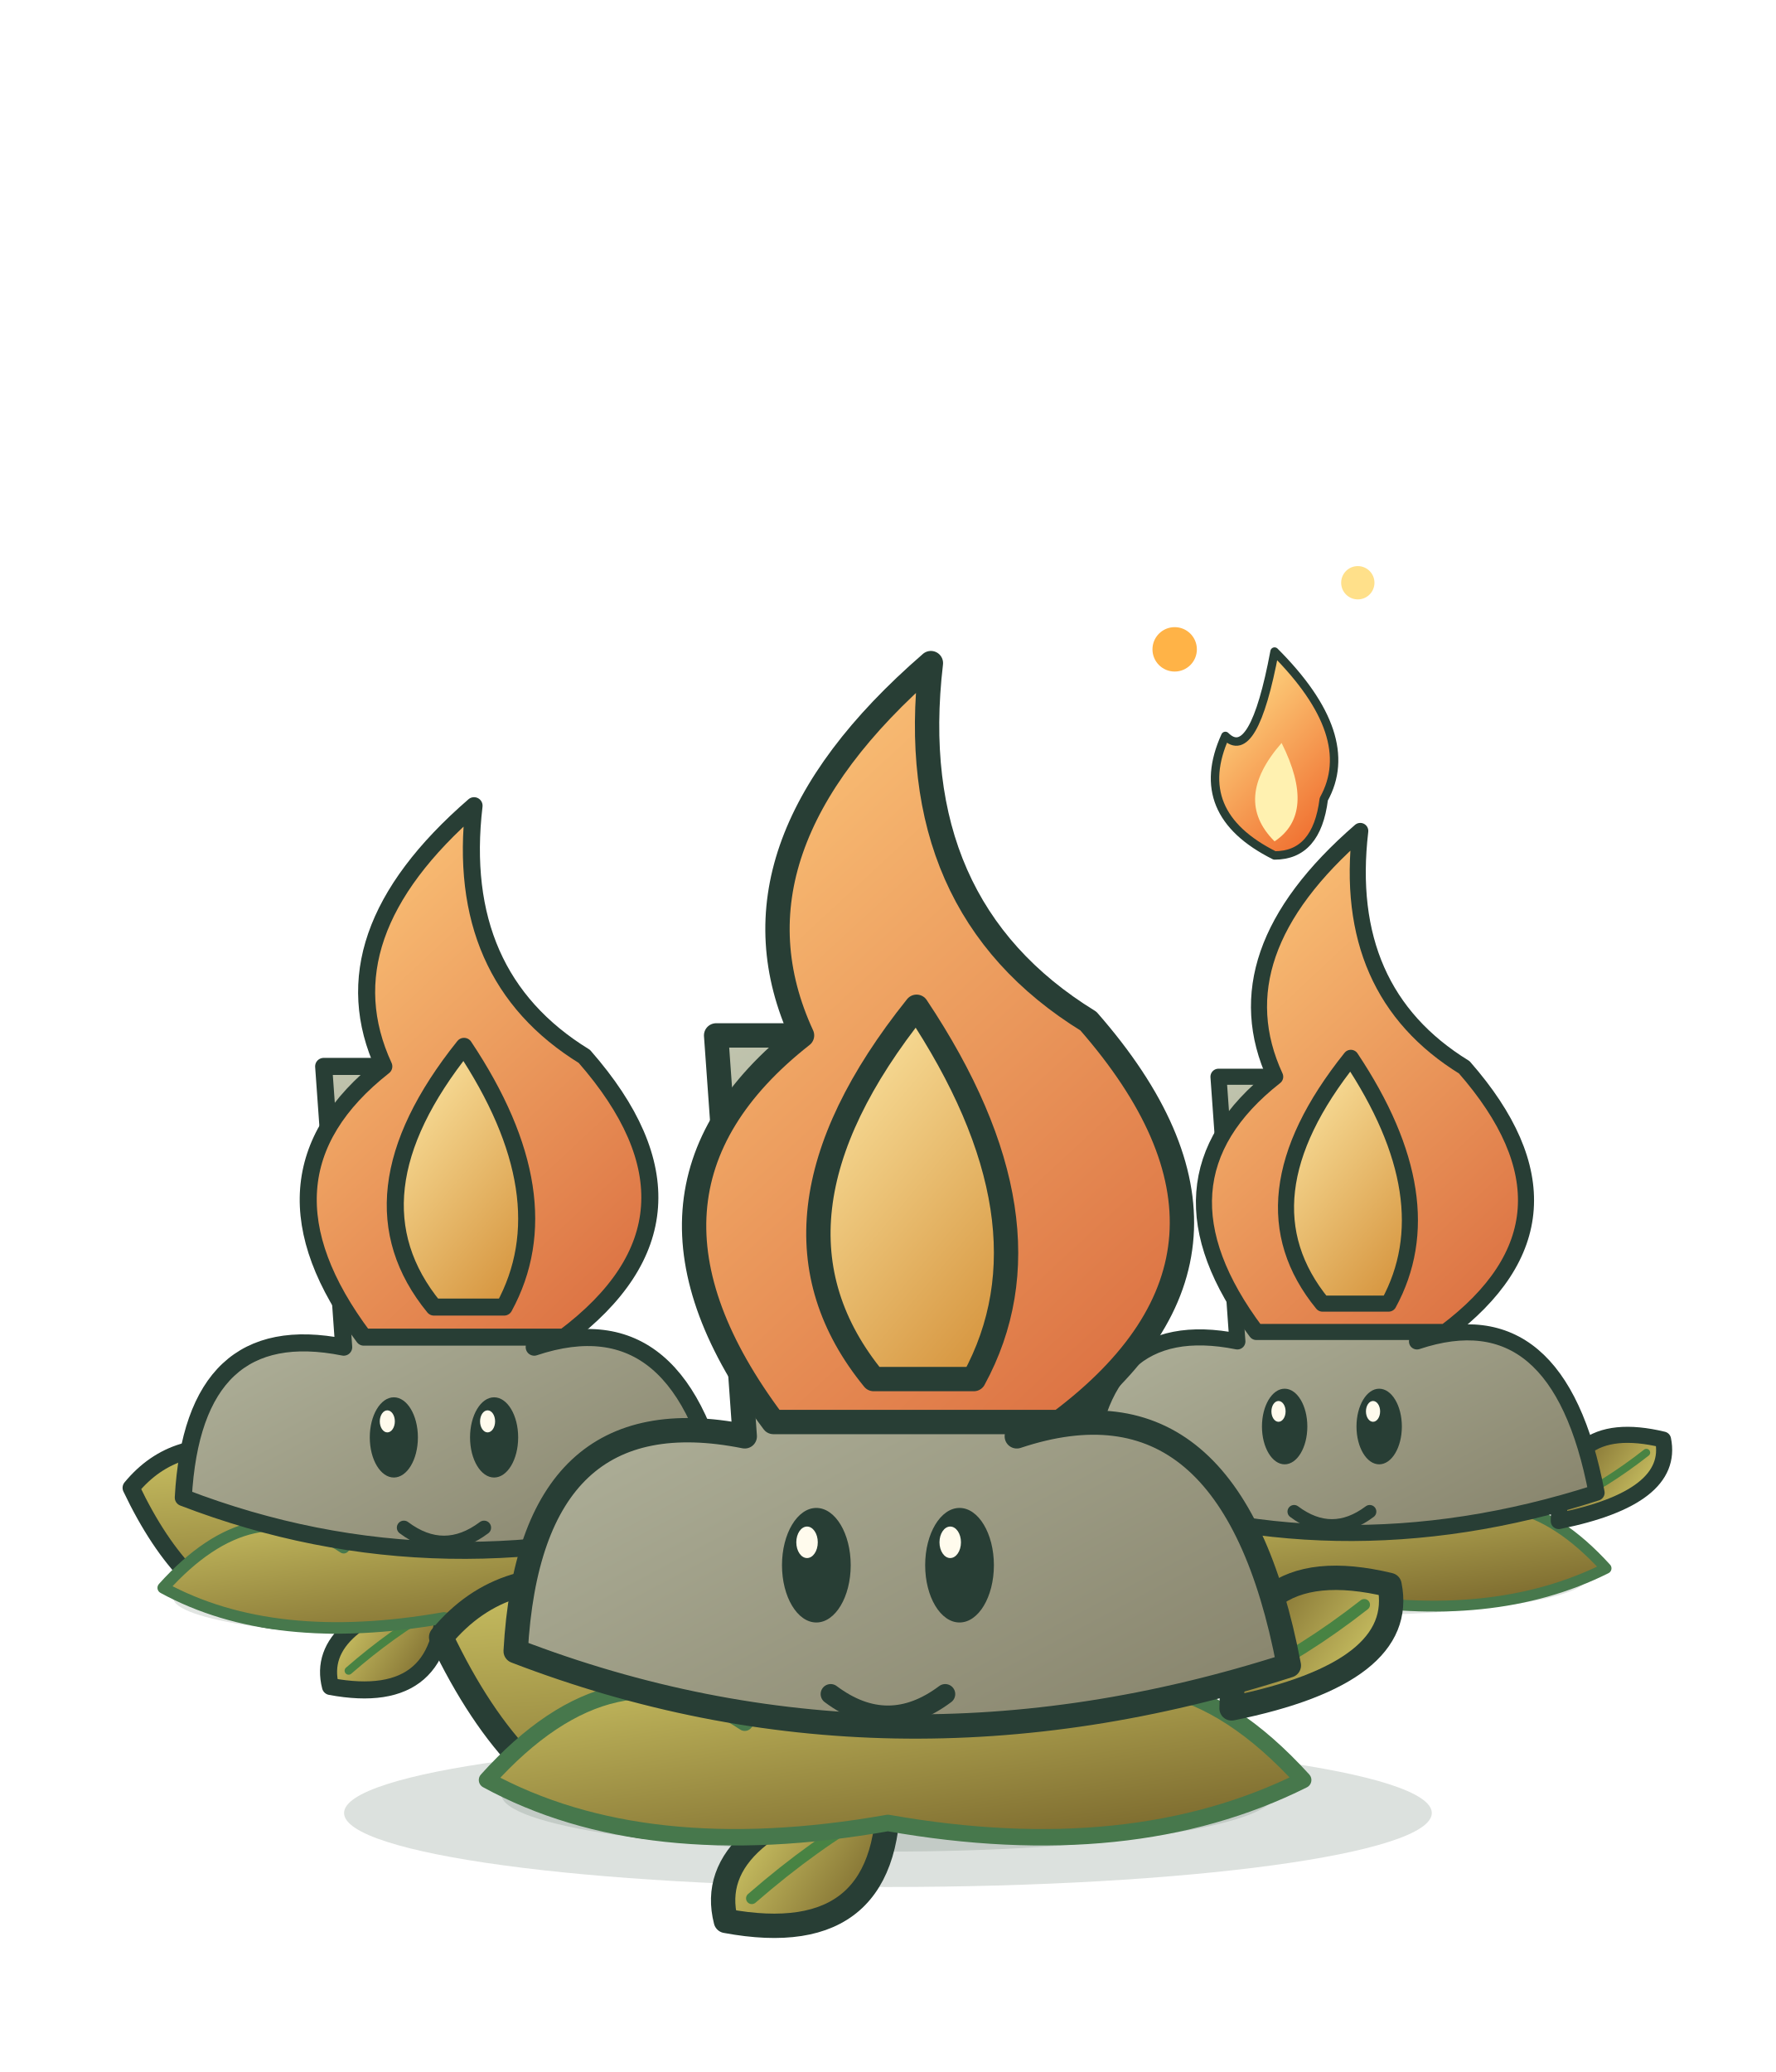
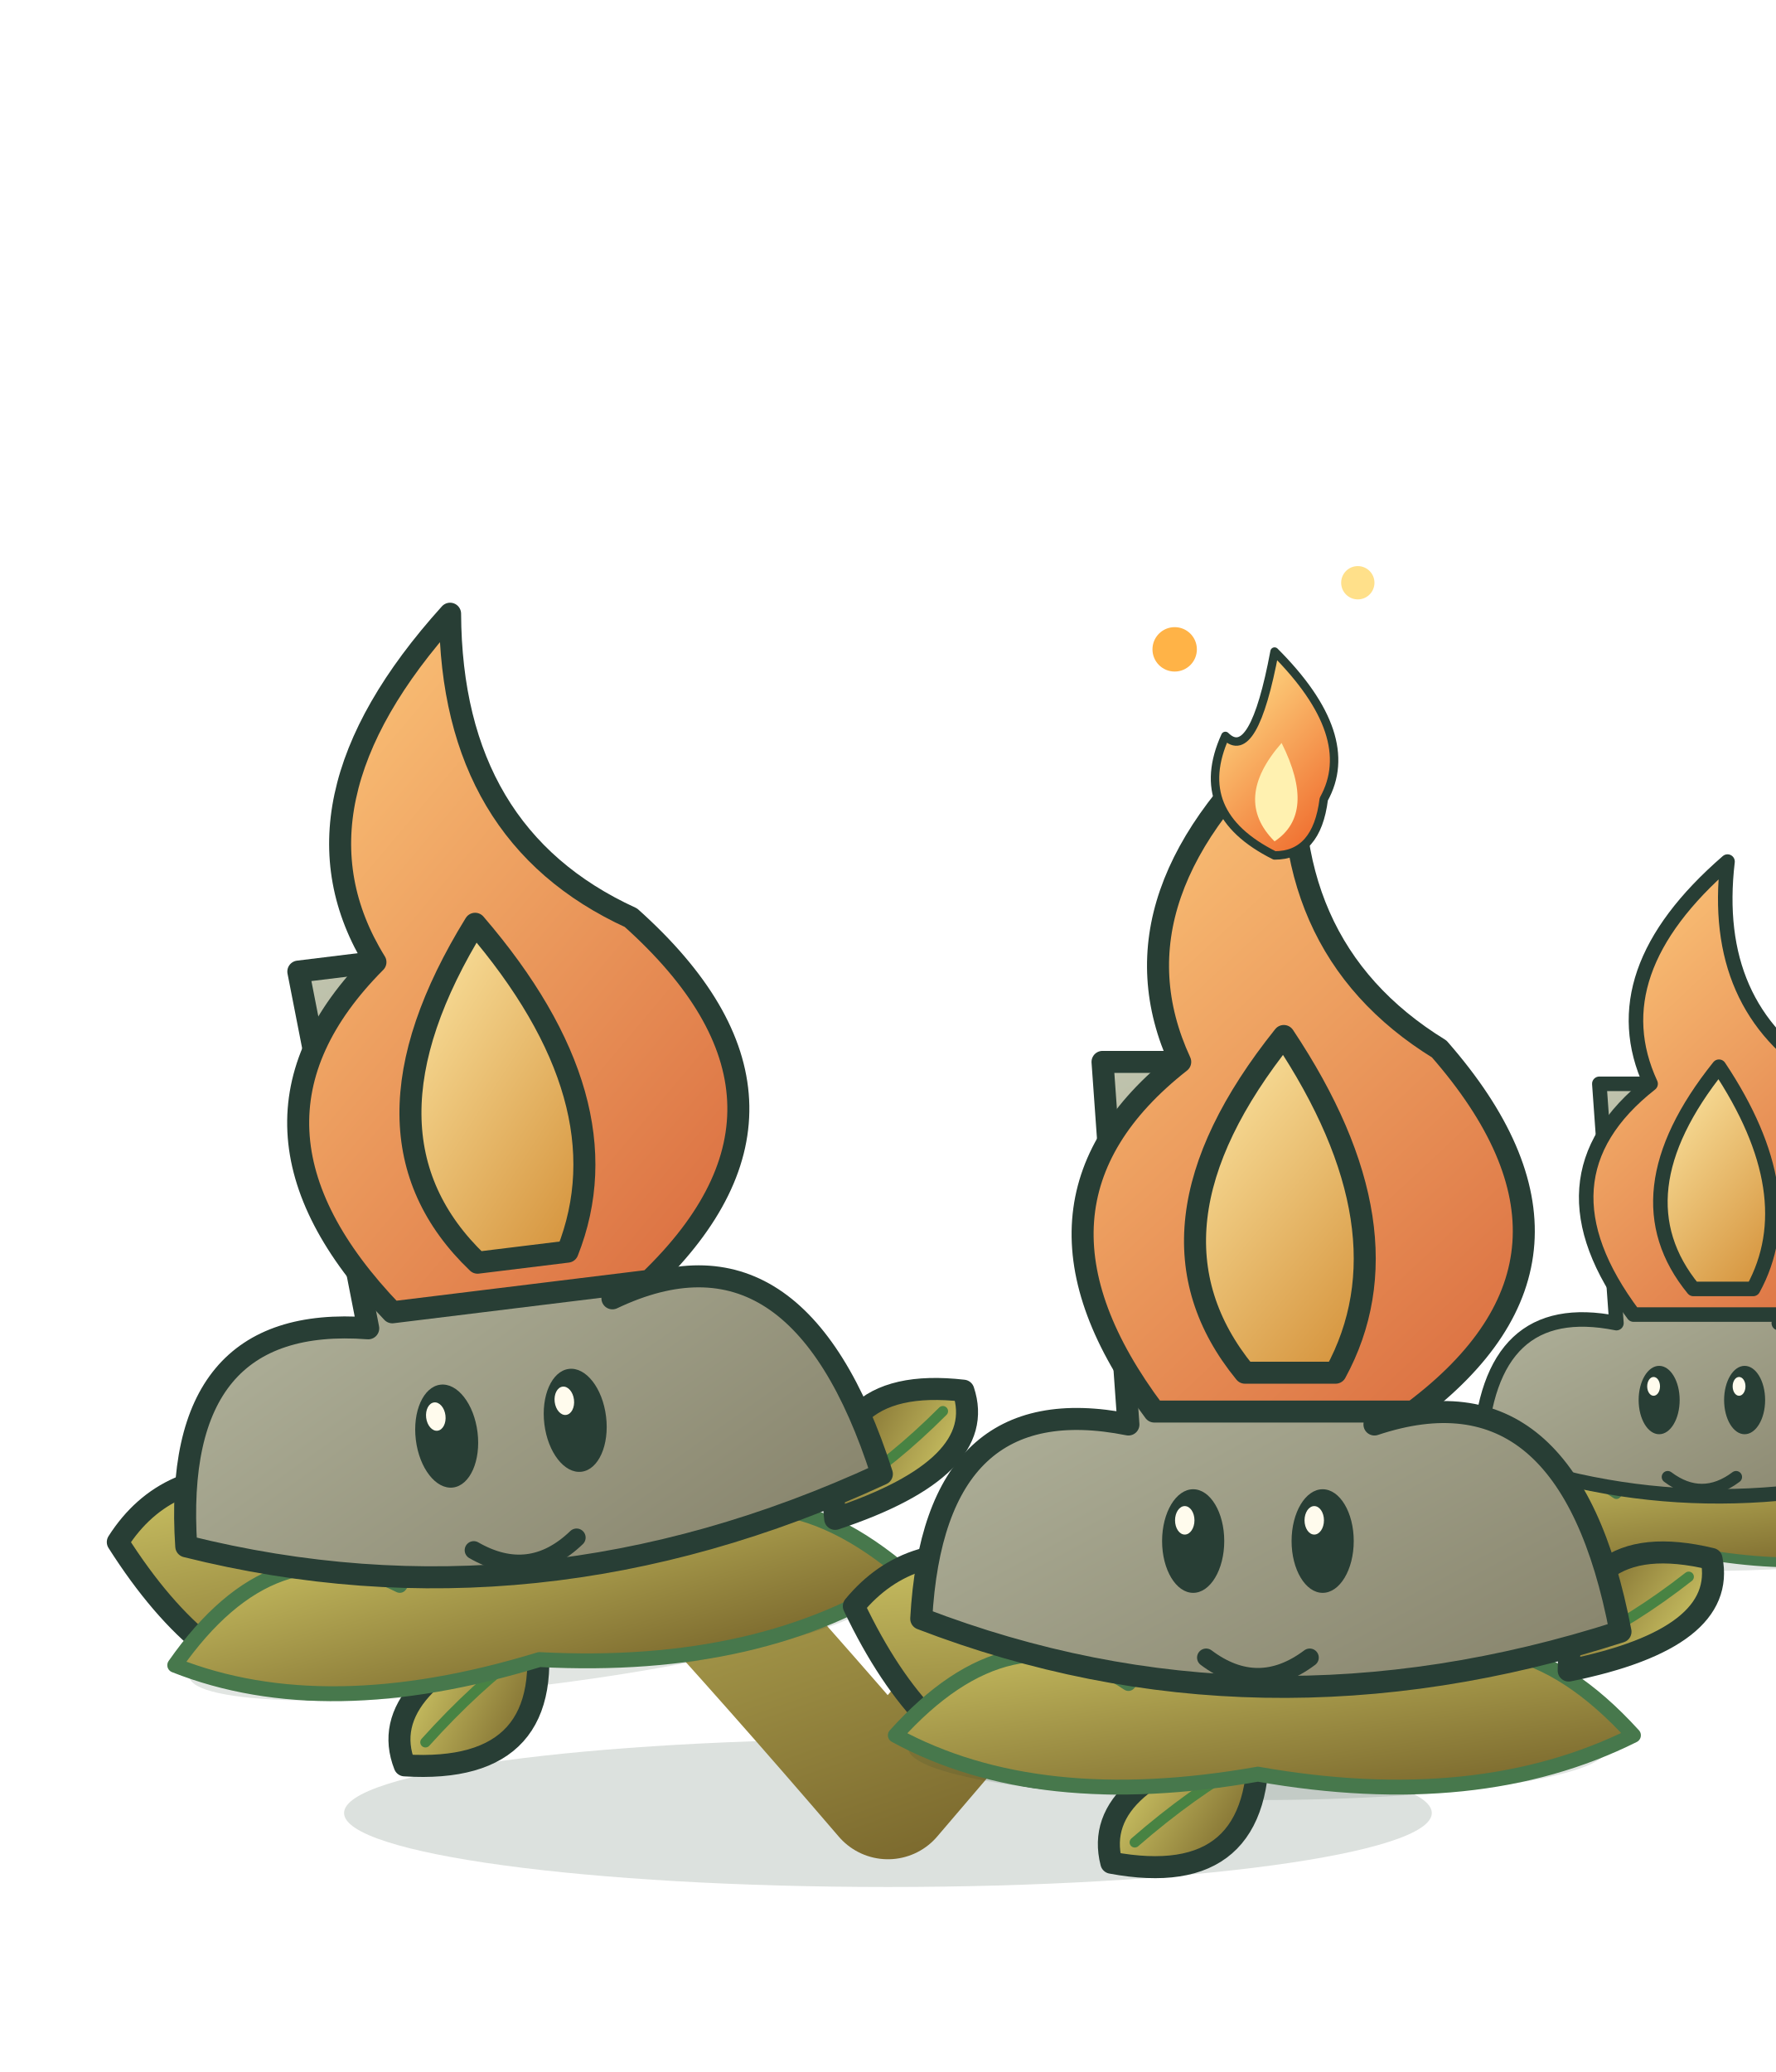
- <svg xmlns="http://www.w3.org/2000/svg" width="192" height="224" viewBox="-48 -60 96 112" data-plant-kind="fusion_prime_magma_stream" data-facing="right" data-model-archetype="magma_stream" data-geometry-signature="c76d8c7b5384abf315997181eafe0aa7">
+ <svg xmlns="http://www.w3.org/2000/svg" width="192" height="224" viewBox="-48 -60 96 112" data-plant-kind="fusion_prime_magma_stream" data-facing="right" data-model-archetype="magma_stream" data-geometry-signature="618c9beab33fc0588cb360d8f43c1ea5">
  <defs>
    <linearGradient id="skin" x1=".2" y1="0" x2=".8" y2="1">
      <stop stop-color="#c2c6b0" />
      <stop offset="1" stop-color="#8a876f" />
    </linearGradient>
    <linearGradient id="lf" x1=".2" y1="0" x2=".8" y2="1">
      <stop stop-color="#c9c062" />
      <stop offset="1" stop-color="#7c6a2e" />
    </linearGradient>
    <linearGradient id="gold" x1=".2" y1="0" x2=".8" y2="1">
      <stop stop-color="#fbe4a0" />
      <stop offset="1" stop-color="#d6953f" />
    </linearGradient>
    <linearGradient id="fire" x1=".2" y1="0" x2=".8" y2="1">
      <stop stop-color="#fbc478" />
      <stop offset="1" stop-color="#dc7243" />
    </linearGradient>
    <linearGradient id="flame" x1=".2" y1="0" x2=".8" y2="1">
      <stop stop-color="#ffe28a" />
      <stop offset="1" stop-color="#ef6a2c" />
    </linearGradient>
  </defs>
  <g stroke-linejoin="round" stroke-linecap="round">
    <ellipse cx="0" cy="38" rx="29.4" ry="4" fill="#233e2b" opacity=".16" />
-     <g transform="translate(-24.0 7.4) rotate(0.0) scale(0.542)">
-       <g data-part="base">
-         <ellipse cx="0" cy="35" rx="27" ry="4" fill="#233e2b" opacity=".14" stroke="none" stroke-width="0" />
-         <g transform="translate(-1 31) rotate(13)">
-           <path d="M0 0 Q-24.8 -12.4 -31 0 Q-15.5 19.53 0 0Z" fill="url(#lf)" stroke="#283e35" stroke-width="1.7" />
-           <path d="M-2 1 Q-13.95 0 -26.04 0" fill="none" stroke="#488343" stroke-width="0.8" />
+     <g data-organ="twin" data-ingredient="magma_stream">
+       <path d="M 0 37 Q -12 23 -22 13 M 0 37 Q 12 23 20 13" fill="none" stroke="url(#lf)" stroke-width="7" />
+       <g transform="translate(-22.0 4.0) rotate(-7.0) scale(0.700)">
+         <g data-part="base">
+           <ellipse cx="0" cy="35" rx="27" ry="4" fill="#233e2b" opacity=".14" stroke="none" stroke-width="0" />
+           <g transform="translate(-1 31) rotate(13)">
+             <path d="M0 0 Q-24.8 -12.4 -31 0 Q-15.5 19.53 0 0Z" fill="url(#lf)" stroke="#283e35" stroke-width="1.7" />
+             <path d="M-2 1 Q-13.95 0 -26.04 0" fill="none" stroke="#488343" stroke-width="0.8" />
+           </g>
+           <g transform="translate(2 32) rotate(164)">
+             <path d="M0 0 Q-16.8 -8.4 -21 0 Q-10.5 13.23 0 0Z" fill="url(#lf)" stroke="#283e35" stroke-width="1.7" />
+             <path d="M-2 1 Q-9.45 0 -17.64 0" fill="none" stroke="#488343" stroke-width="0.8" />
+           </g>
+           <g transform="translate(0 34) rotate(-41)">
+             <path d="M0 0 Q-12.0 -6.0 -15 0 Q-7.5 9.45 0 0Z" fill="url(#lf)" stroke="#283e35" stroke-width="1.7" />
+             <path d="M-2 1 Q-6.75 0 -12.6 0" fill="none" stroke="#488343" stroke-width="0.8" />
+           </g>
+           <path d="M-28 34 Q-19 24 -10 30 Q-1 20 9 30 Q19 23 29 34 Q17 40 0 37 Q-17 40 -28 34Z" fill="url(#lf)" stroke="#47784c" stroke-width="1.15" />
+           <g transform="translate(24 29) rotate(142)">
+             <path d="M0 0 Q-11.20 -5.60 -14 0 Q-7.0 8.82 0 0Z" fill="url(#lf)" stroke="#283e35" stroke-width="1.7" />
+             <path d="M-2 1 Q-6.3 0 -11.76 0" fill="none" stroke="#488343" stroke-width="0.8" />
+           </g>
        </g>
-         <g transform="translate(2 32) rotate(164)">
-           <path d="M0 0 Q-16.8 -8.4 -21 0 Q-10.5 13.23 0 0Z" fill="url(#lf)" stroke="#283e35" stroke-width="1.7" />
-           <path d="M-2 1 Q-9.45 0 -17.64 0" fill="none" stroke="#488343" stroke-width="0.8" />
-         </g>
-         <g transform="translate(0 34) rotate(-41)">
-           <path d="M0 0 Q-12.0 -6.0 -15 0 Q-7.5 9.45 0 0Z" fill="url(#lf)" stroke="#283e35" stroke-width="1.7" />
-           <path d="M-2 1 Q-6.75 0 -12.6 0" fill="none" stroke="#488343" stroke-width="0.8" />
-         </g>
-         <path d="M-28 34 Q-19 24 -10 30 Q-1 20 9 30 Q19 23 29 34 Q17 40 0 37 Q-17 40 -28 34Z" fill="url(#lf)" stroke="#47784c" stroke-width="1.15" />
-         <g transform="translate(24 29) rotate(142)">
-           <path d="M0 0 Q-11.20 -5.60 -14 0 Q-7.0 8.82 0 0Z" fill="url(#lf)" stroke="#283e35" stroke-width="1.7" />
-           <path d="M-2 1 Q-6.3 0 -11.76 0" fill="none" stroke="#488343" stroke-width="0.8" />
-         </g>
+         <path d="M-26 25 Q-25 7 -10 10 L-12 -18 L12 -18 L9 10 Q24 5 28 26 Q0 35 -26 25Z" fill="url(#skin)" stroke="#283e35" stroke-width="1.7" />
+         <path d="M-8 9 Q-20 -7 -6 -18 Q-12 -31 3 -44 Q1 -27 14 -19 Q28 -3 12 9Z" fill="url(#fire)" stroke="#283e35" stroke-width="1.7" />
+         <path d="M-1 6 Q-10 -5 2 -20 Q12 -5 6 6Z" fill="url(#gold)" stroke="#283e35" stroke-width="1.7" />
+         <ellipse cx="-5" cy="19" rx="2.4" ry="4" fill="#283e35" stroke="none" stroke-width="1.4" />
+         <ellipse cx="-5.65" cy="17.4" rx="0.75" ry="1.1" fill="#fffbed" stroke="none" stroke-width="1.4" />
+         <ellipse cx="5" cy="19" rx="2.4" ry="4" fill="#283e35" stroke="none" stroke-width="1.4" />
+         <ellipse cx="4.35" cy="17.4" rx="0.75" ry="1.1" fill="#fffbed" stroke="none" stroke-width="1.4" />
+         <path d="M-4 28 q4 3 8 0" fill="none" stroke="#283e35" stroke-width="1.4" />
      </g>
-       <path d="M-26 25 Q-25 7 -10 10 L-12 -18 L12 -18 L9 10 Q24 5 28 26 Q0 35 -26 25Z" fill="url(#skin)" stroke="#283e35" stroke-width="1.7" />
-       <path d="M-8 9 Q-20 -7 -6 -18 Q-12 -31 3 -44 Q1 -27 14 -19 Q28 -3 12 9Z" fill="url(#fire)" stroke="#283e35" stroke-width="1.7" />
-       <path d="M-1 6 Q-10 -5 2 -20 Q12 -5 6 6Z" fill="url(#gold)" stroke="#283e35" stroke-width="1.7" />
-       <ellipse cx="-5" cy="19" rx="2.4" ry="4" fill="#283e35" stroke="none" stroke-width="1.4" />
-       <ellipse cx="-5.65" cy="17.4" rx="0.75" ry="1.1" fill="#fffbed" stroke="none" stroke-width="1.4" />
-       <ellipse cx="5" cy="19" rx="2.4" ry="4" fill="#283e35" stroke="none" stroke-width="1.4" />
-       <ellipse cx="4.35" cy="17.4" rx="0.75" ry="1.1" fill="#fffbed" stroke="none" stroke-width="1.4" />
-       <path d="M-4 28 q4 3 8 0" fill="none" stroke="#283e35" stroke-width="1.4" />
    </g>
-     <g transform="translate(24.0 7.4) rotate(0.0) scale(0.511)">
+     <g transform="translate(44.0 6.9) rotate(0.0) scale(0.462)">
      <g data-part="base">
        <ellipse cx="0" cy="35" rx="27" ry="4" fill="#233e2b" opacity=".14" stroke="none" stroke-width="0" />
        <g transform="translate(-1 31) rotate(13)">
          <path d="M0 0 Q-24.8 -12.4 -31 0 Q-15.5 19.53 0 0Z" fill="url(#lf)" stroke="#283e35" stroke-width="1.7" />
          <path d="M-2 1 Q-13.95 0 -26.04 0" fill="none" stroke="#488343" stroke-width="0.8" />
        </g>
        <g transform="translate(2 32) rotate(164)">
          <path d="M0 0 Q-16.8 -8.4 -21 0 Q-10.5 13.23 0 0Z" fill="url(#lf)" stroke="#283e35" stroke-width="1.7" />
          <path d="M-2 1 Q-9.45 0 -17.64 0" fill="none" stroke="#488343" stroke-width="0.8" />
        </g>
        <g transform="translate(0 34) rotate(-41)">
          <path d="M0 0 Q-12.0 -6.0 -15 0 Q-7.5 9.45 0 0Z" fill="url(#lf)" stroke="#283e35" stroke-width="1.7" />
          <path d="M-2 1 Q-6.75 0 -12.6 0" fill="none" stroke="#488343" stroke-width="0.8" />
        </g>
        <path d="M-28 34 Q-19 24 -10 30 Q-1 20 9 30 Q19 23 29 34 Q17 40 0 37 Q-17 40 -28 34Z" fill="url(#lf)" stroke="#47784c" stroke-width="1.15" />
        <g transform="translate(24 29) rotate(142)">
          <path d="M0 0 Q-11.20 -5.60 -14 0 Q-7.0 8.82 0 0Z" fill="url(#lf)" stroke="#283e35" stroke-width="1.7" />
          <path d="M-2 1 Q-6.3 0 -11.76 0" fill="none" stroke="#488343" stroke-width="0.8" />
        </g>
      </g>
      <path d="M-26 25 Q-25 7 -10 10 L-12 -18 L12 -18 L9 10 Q24 5 28 26 Q0 35 -26 25Z" fill="url(#skin)" stroke="#283e35" stroke-width="1.7" />
      <path d="M-8 9 Q-20 -7 -6 -18 Q-12 -31 3 -44 Q1 -27 14 -19 Q28 -3 12 9Z" fill="url(#fire)" stroke="#283e35" stroke-width="1.7" />
      <path d="M-1 6 Q-10 -5 2 -20 Q12 -5 6 6Z" fill="url(#gold)" stroke="#283e35" stroke-width="1.7" />
      <ellipse cx="-5" cy="19" rx="2.4" ry="4" fill="#283e35" stroke="none" stroke-width="1.4" />
      <ellipse cx="-5.65" cy="17.4" rx="0.75" ry="1.1" fill="#fffbed" stroke="none" stroke-width="1.4" />
      <ellipse cx="5" cy="19" rx="2.4" ry="4" fill="#283e35" stroke="none" stroke-width="1.4" />
      <ellipse cx="4.35" cy="17.4" rx="0.75" ry="1.1" fill="#fffbed" stroke="none" stroke-width="1.4" />
      <path d="M-4 28 q4 3 8 0" fill="none" stroke="#283e35" stroke-width="1.4" />
    </g>
    <g data-host="magma_stream">
-       <g transform="translate(0.0 9.9) rotate(0.0) scale(0.774)">
+       <g transform="translate(20.0 10.0) rotate(0.0) scale(0.700)">
        <g data-part="base">
          <ellipse cx="0" cy="35" rx="27" ry="4" fill="#233e2b" opacity=".14" stroke="none" stroke-width="0" />
          <g transform="translate(-1 31) rotate(13)">
            <path d="M0 0 Q-24.8 -12.4 -31 0 Q-15.5 19.53 0 0Z" fill="url(#lf)" stroke="#283e35" stroke-width="1.7" />
            <path d="M-2 1 Q-13.95 0 -26.04 0" fill="none" stroke="#488343" stroke-width="0.8" />
          </g>
          <g transform="translate(2 32) rotate(164)">
            <path d="M0 0 Q-16.8 -8.4 -21 0 Q-10.5 13.23 0 0Z" fill="url(#lf)" stroke="#283e35" stroke-width="1.7" />
            <path d="M-2 1 Q-9.45 0 -17.64 0" fill="none" stroke="#488343" stroke-width="0.8" />
          </g>
          <g transform="translate(0 34) rotate(-41)">
            <path d="M0 0 Q-12.0 -6.0 -15 0 Q-7.5 9.45 0 0Z" fill="url(#lf)" stroke="#283e35" stroke-width="1.7" />
            <path d="M-2 1 Q-6.75 0 -12.6 0" fill="none" stroke="#488343" stroke-width="0.8" />
          </g>
          <path d="M-28 34 Q-19 24 -10 30 Q-1 20 9 30 Q19 23 29 34 Q17 40 0 37 Q-17 40 -28 34Z" fill="url(#lf)" stroke="#47784c" stroke-width="1.15" />
          <g transform="translate(24 29) rotate(142)">
            <path d="M0 0 Q-11.20 -5.60 -14 0 Q-7.0 8.82 0 0Z" fill="url(#lf)" stroke="#283e35" stroke-width="1.7" />
            <path d="M-2 1 Q-6.3 0 -11.76 0" fill="none" stroke="#488343" stroke-width="0.8" />
          </g>
        </g>
        <path d="M-26 25 Q-25 7 -10 10 L-12 -18 L12 -18 L9 10 Q24 5 28 26 Q0 35 -26 25Z" fill="url(#skin)" stroke="#283e35" stroke-width="1.7" />
        <path d="M-8 9 Q-20 -7 -6 -18 Q-12 -31 3 -44 Q1 -27 14 -19 Q28 -3 12 9Z" fill="url(#fire)" stroke="#283e35" stroke-width="1.7" />
        <path d="M-1 6 Q-10 -5 2 -20 Q12 -5 6 6Z" fill="url(#gold)" stroke="#283e35" stroke-width="1.7" />
        <ellipse cx="-5" cy="19" rx="2.4" ry="4" fill="#283e35" stroke="none" stroke-width="1.4" />
        <ellipse cx="-5.65" cy="17.4" rx="0.75" ry="1.1" fill="#fffbed" stroke="none" stroke-width="1.4" />
        <ellipse cx="5" cy="19" rx="2.4" ry="4" fill="#283e35" stroke="none" stroke-width="1.4" />
        <ellipse cx="4.35" cy="17.4" rx="0.75" ry="1.1" fill="#fffbed" stroke="none" stroke-width="1.4" />
        <path d="M-4 28 q4 3 8 0" fill="none" stroke="#283e35" stroke-width="1.4" />
      </g>
    </g>
    <g data-element="fire">
      <g transform="translate(20.9 -16.8) scale(0.38)">
        <path d="M0 8 Q-12 2 -7 -9 Q-3 -5 0 -21 Q12 -9 7 0 Q6 8 0 8Z" fill="url(#flame)" stroke="#283e35" stroke-width="1.2" />
        <path d="M0 6 Q-6 0 1 -8 Q6 2 0 6Z" fill="#fff1b0" />
      </g>
      <circle cx="15.5" cy="-24.9" r="1.2" fill="#ffb347" />
      <circle cx="25.4" cy="-28.5" r="0.9" fill="#ffe08a" />
    </g>
  </g>
</svg>
